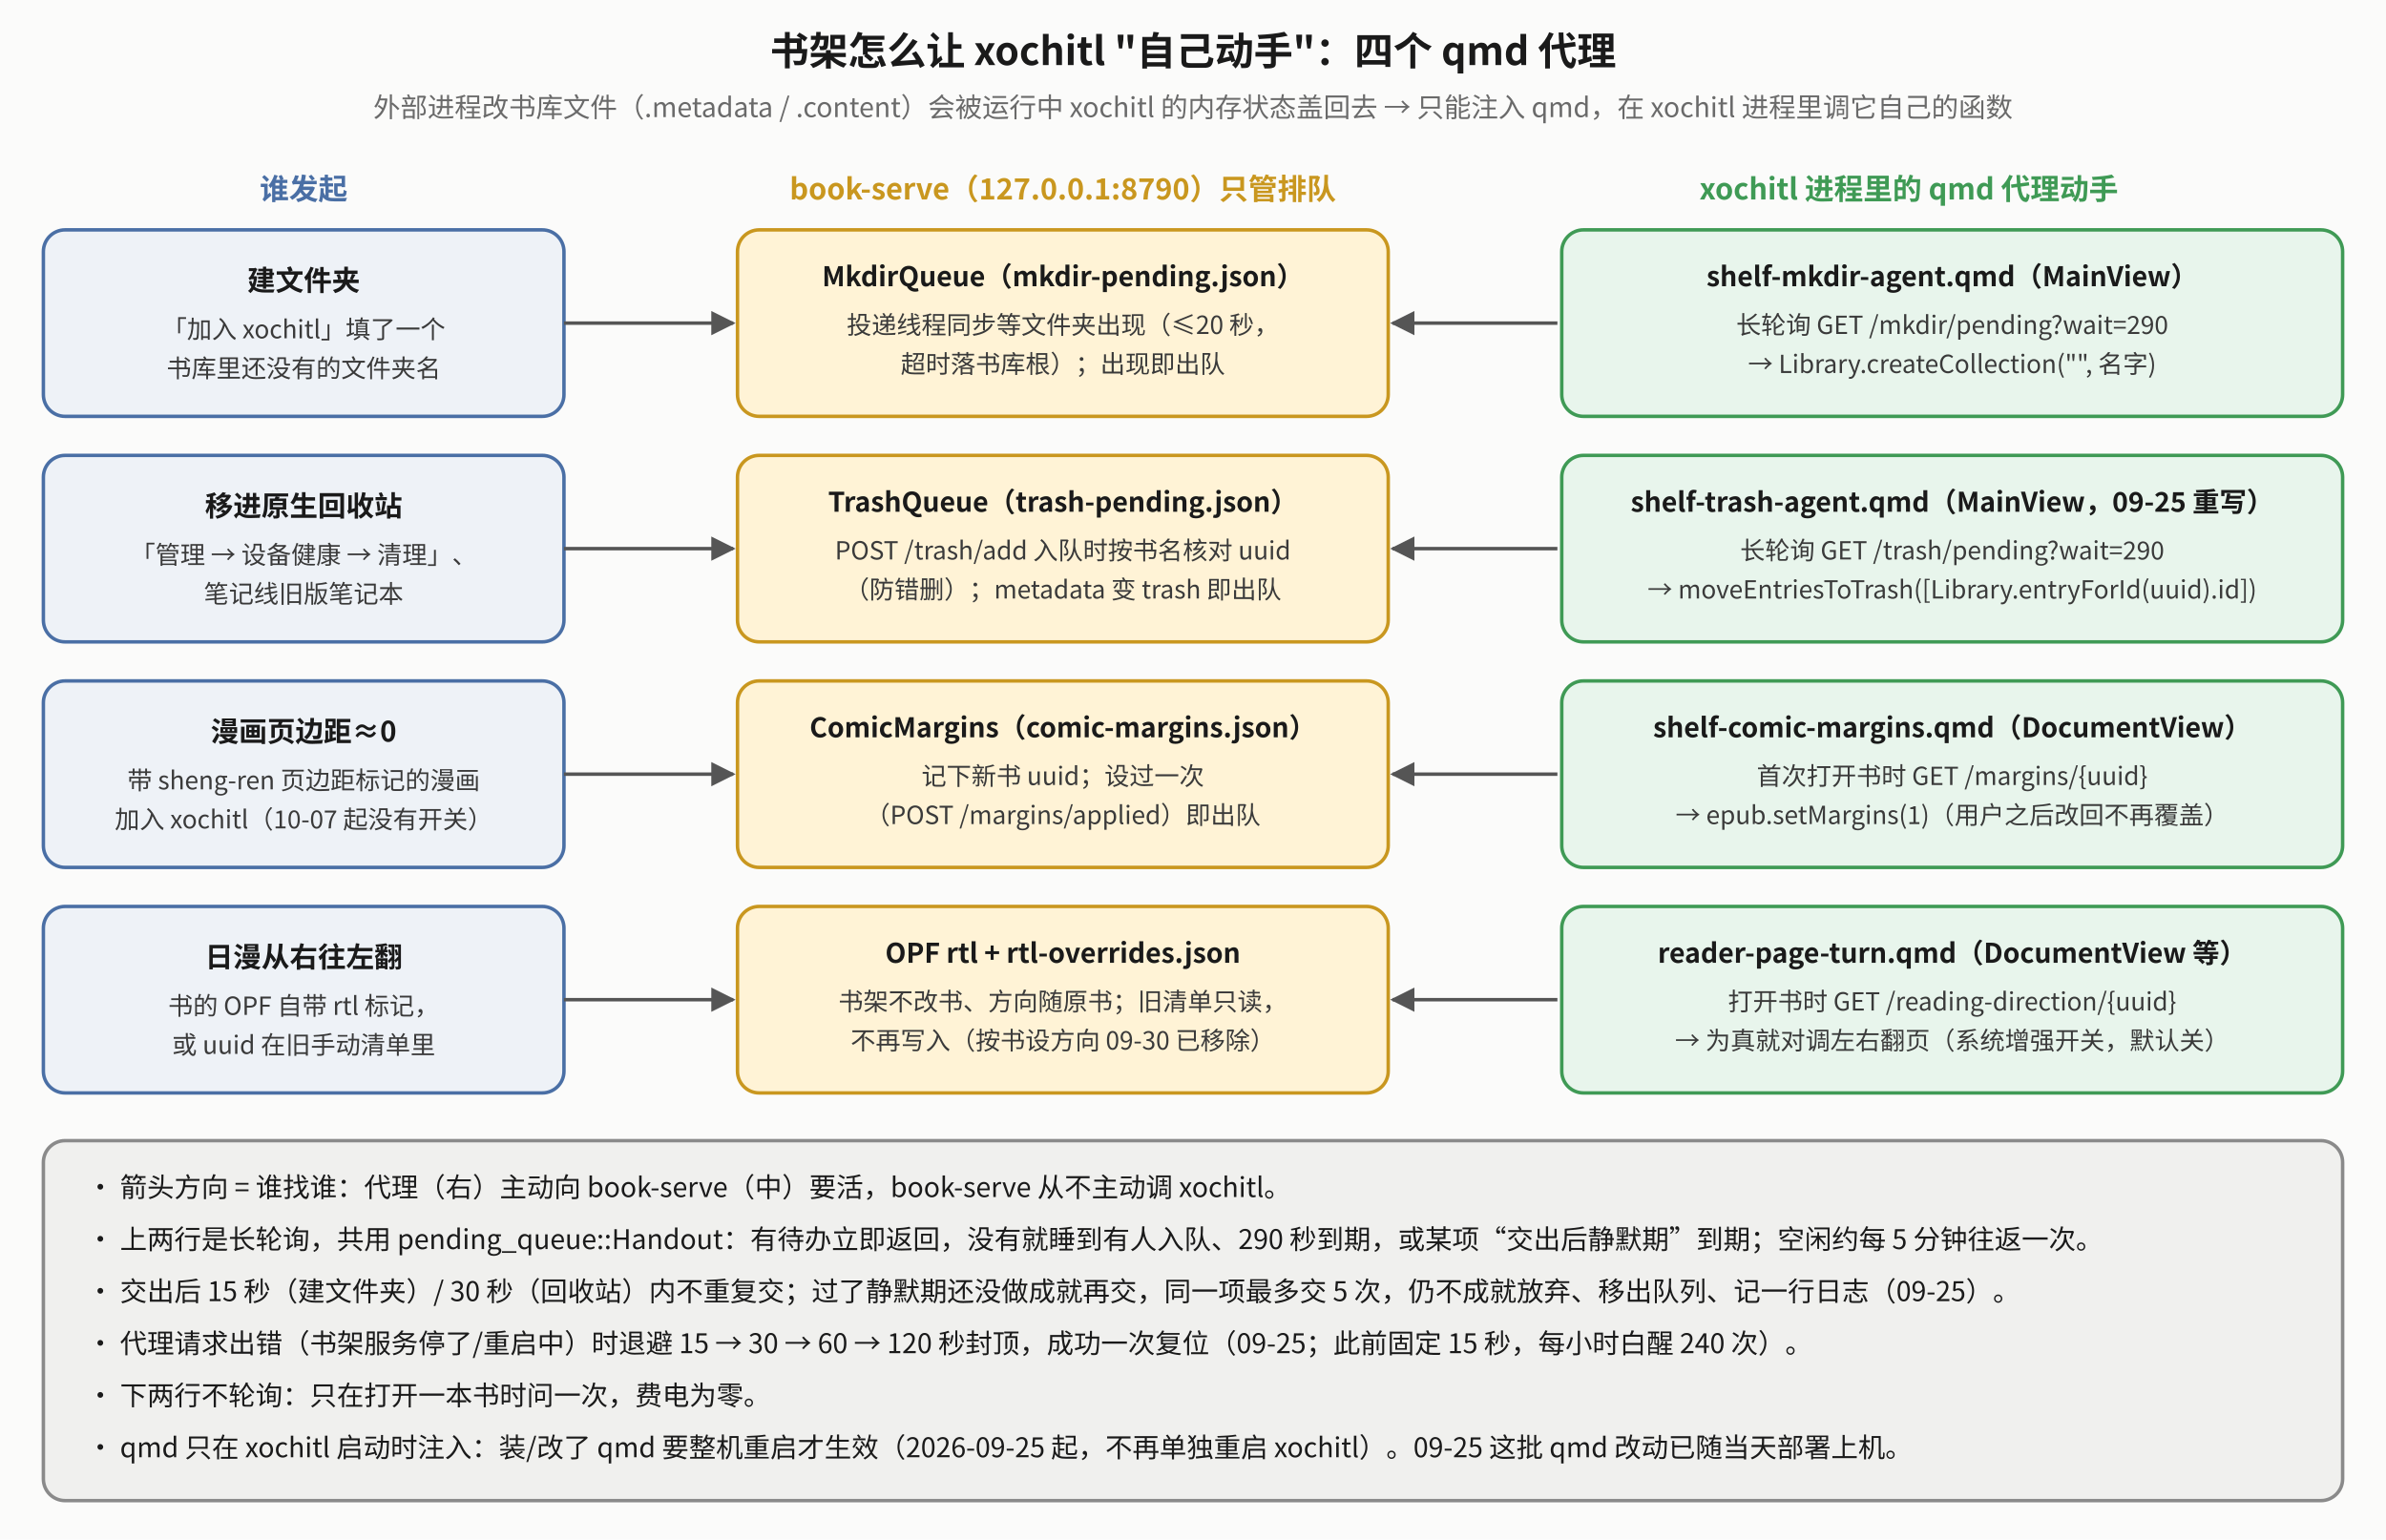
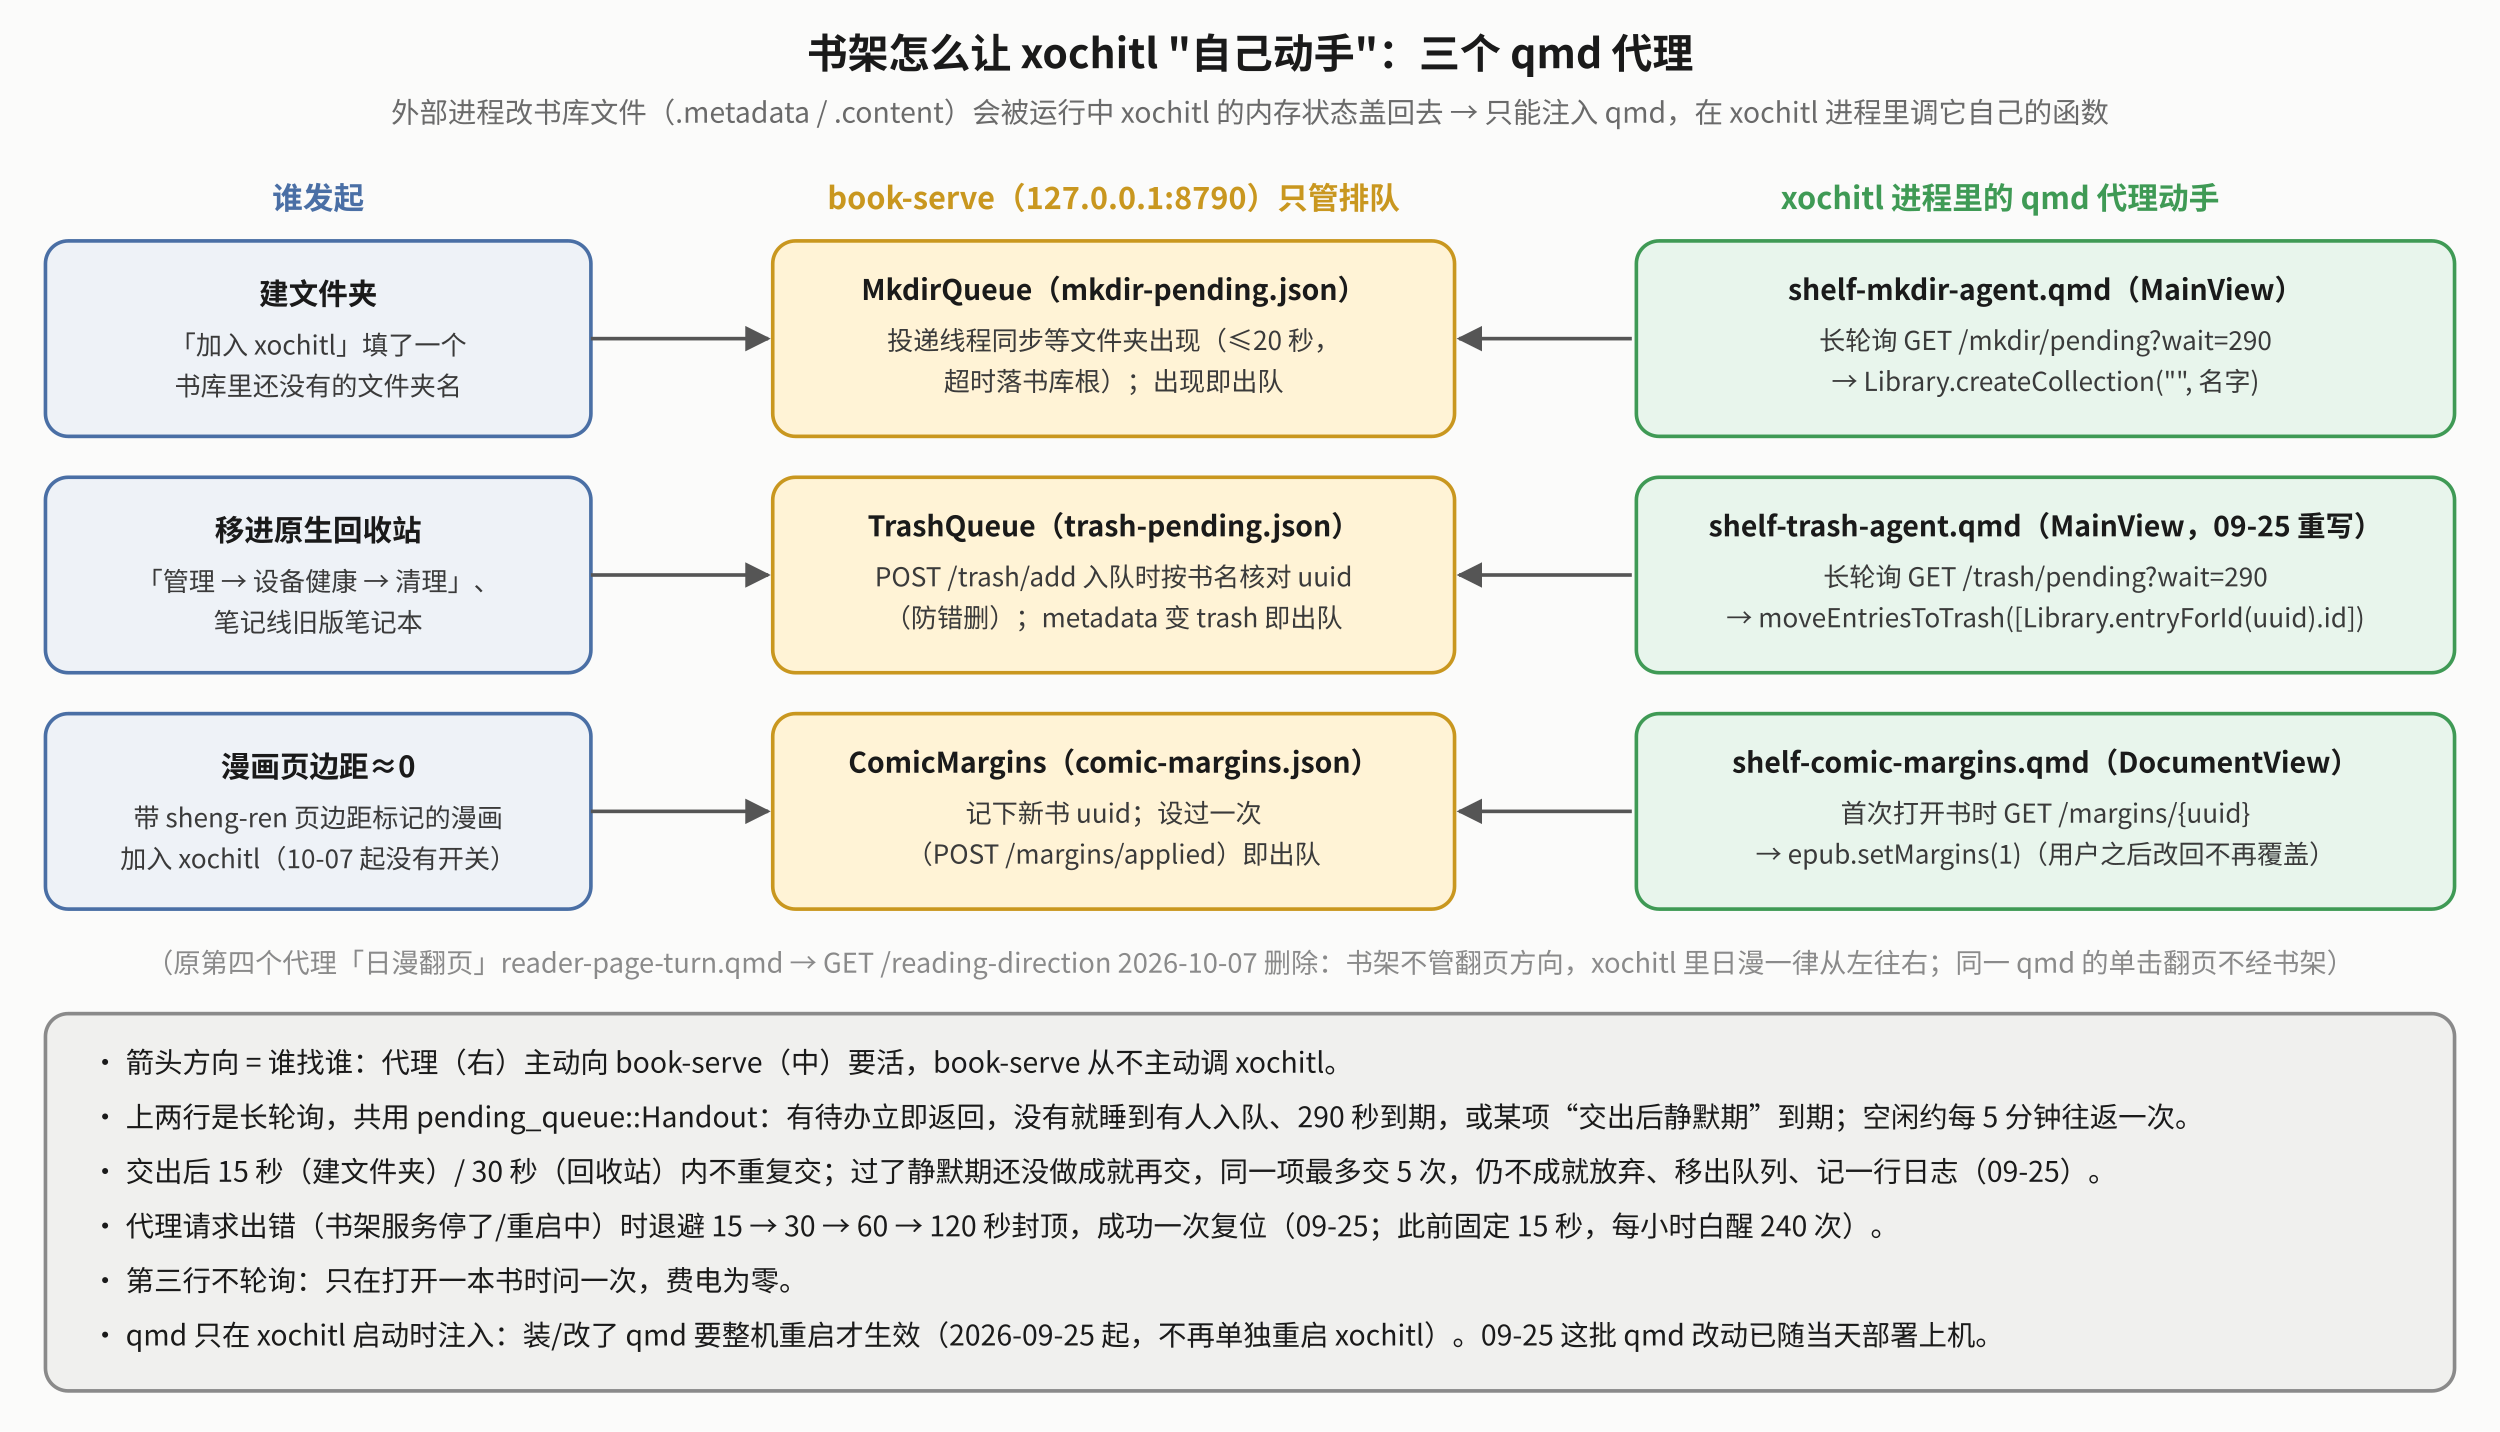
- <svg xmlns="http://www.w3.org/2000/svg" viewBox="0 0 1100 710" font-family="Noto Sans CJK SC, sans-serif">
+ <svg xmlns="http://www.w3.org/2000/svg" viewBox="0 0 1100 630" font-family="Noto Sans CJK SC, sans-serif">
  <defs>
    <marker id="ar" viewBox="0 0 10 10" refX="9" refY="5" markerWidth="7" markerHeight="7" orient="auto-start-reverse">
      <path d="M0,0 L10,5 L0,10 z" fill="#555" />
    </marker>
  </defs>
-   <rect x="0" y="0" width="1100" height="710" fill="#fbfbfa" />
-   <text x="550" y="30" text-anchor="middle" font-size="18" font-weight="bold" fill="#1a1a1a">书架怎么让 xochitl "自己动手"：四个 qmd 代理</text>
+   <rect x="0" y="0" width="1100" height="630" fill="#fbfbfa" />
+   <text x="550" y="30" text-anchor="middle" font-size="18" font-weight="bold" fill="#1a1a1a">书架怎么让 xochitl "自己动手"：三个 qmd 代理</text>
  <text x="550" y="54" text-anchor="middle" font-size="12.5" fill="#6a6a6a">外部进程改书库文件（.metadata / .content）会被运行中 xochitl 的内存状态盖回去 → 只能注入 qmd，在 xochitl 进程里调它自己的函数</text>
  <text x="140" y="92" text-anchor="middle" font-size="13.5" font-weight="bold" fill="#4a6fa5">谁发起</text>
  <text x="490" y="92" text-anchor="middle" font-size="13.5" font-weight="bold" fill="#c9971f">book-serve（127.0.0.1:8790）只管排队</text>
  <text x="880" y="92" text-anchor="middle" font-size="13.5" font-weight="bold" fill="#3f9a55">xochitl 进程里的 qmd 代理动手</text>
  <rect x="20" y="106" width="240" height="86" rx="10" fill="#eef2f7" stroke="#4a6fa5" stroke-width="1.6" />
  <text x="140" y="134" text-anchor="middle" font-size="13" font-weight="bold" fill="#1a1a1a">建文件夹</text>
  <text x="140" y="156" text-anchor="middle" font-size="11.5" fill="#3a3a3a">「加入 xochitl」填了一个</text>
  <text x="140" y="174" text-anchor="middle" font-size="11.5" fill="#3a3a3a">书库里还没有的文件夹名</text>
  <rect x="340" y="106" width="300" height="86" rx="10" fill="#fff3d6" stroke="#c9971f" stroke-width="1.6" />
  <text x="490" y="132" text-anchor="middle" font-size="12.5" font-weight="bold" fill="#1a1a1a">MkdirQueue（mkdir-pending.json）</text>
  <text x="490" y="154" text-anchor="middle" font-size="11.5" fill="#3a3a3a">投递线程同步等文件夹出现（≤20 秒，</text>
  <text x="490" y="172" text-anchor="middle" font-size="11.5" fill="#3a3a3a">超时落书库根）；出现即出队</text>
  <rect x="720" y="106" width="360" height="86" rx="10" fill="#e8f5ec" stroke="#3f9a55" stroke-width="1.6" />
  <text x="900" y="132" text-anchor="middle" font-size="12.5" font-weight="bold" fill="#1a1a1a">shelf-mkdir-agent.qmd（MainView）</text>
  <text x="900" y="154" text-anchor="middle" font-size="11.5" fill="#3a3a3a">长轮询 GET /mkdir/pending?wait=290</text>
  <text x="900" y="172" text-anchor="middle" font-size="11.5" fill="#3a3a3a">→ Library.createCollection("", 名字)</text>
  <line x1="260" y1="149" x2="338" y2="149" stroke="#555" stroke-width="1.6" marker-end="url(#ar)" />
  <line x1="718" y1="149" x2="642" y2="149" stroke="#555" stroke-width="1.6" marker-end="url(#ar)" />
  <rect x="20" y="210" width="240" height="86" rx="10" fill="#eef2f7" stroke="#4a6fa5" stroke-width="1.6" />
  <text x="140" y="238" text-anchor="middle" font-size="13" font-weight="bold" fill="#1a1a1a">移进原生回收站</text>
  <text x="140" y="260" text-anchor="middle" font-size="11.5" fill="#3a3a3a">「管理 → 设备健康 → 清理」、</text>
  <text x="140" y="278" text-anchor="middle" font-size="11.5" fill="#3a3a3a">笔记线旧版笔记本</text>
  <rect x="340" y="210" width="300" height="86" rx="10" fill="#fff3d6" stroke="#c9971f" stroke-width="1.6" />
  <text x="490" y="236" text-anchor="middle" font-size="12.5" font-weight="bold" fill="#1a1a1a">TrashQueue（trash-pending.json）</text>
  <text x="490" y="258" text-anchor="middle" font-size="11.5" fill="#3a3a3a">POST /trash/add 入队时按书名核对 uuid</text>
  <text x="490" y="276" text-anchor="middle" font-size="11.5" fill="#3a3a3a">（防错删）；metadata 变 trash 即出队</text>
  <rect x="720" y="210" width="360" height="86" rx="10" fill="#e8f5ec" stroke="#3f9a55" stroke-width="1.6" />
  <text x="900" y="236" text-anchor="middle" font-size="12.5" font-weight="bold" fill="#1a1a1a">shelf-trash-agent.qmd（MainView，09-25 重写）</text>
  <text x="900" y="258" text-anchor="middle" font-size="11.5" fill="#3a3a3a">长轮询 GET /trash/pending?wait=290</text>
  <text x="900" y="276" text-anchor="middle" font-size="11.5" fill="#3a3a3a">→ moveEntriesToTrash([Library.entryForId(uuid).id])</text>
  <line x1="260" y1="253" x2="338" y2="253" stroke="#555" stroke-width="1.6" marker-end="url(#ar)" />
  <line x1="718" y1="253" x2="642" y2="253" stroke="#555" stroke-width="1.6" marker-end="url(#ar)" />
  <rect x="20" y="314" width="240" height="86" rx="10" fill="#eef2f7" stroke="#4a6fa5" stroke-width="1.6" />
  <text x="140" y="342" text-anchor="middle" font-size="13" font-weight="bold" fill="#1a1a1a">漫画页边距≈0</text>
  <text x="140" y="364" text-anchor="middle" font-size="11.5" fill="#3a3a3a">带 sheng-ren 页边距标记的漫画</text>
  <text x="140" y="382" text-anchor="middle" font-size="11.5" fill="#3a3a3a">加入 xochitl（10-07 起没有开关）</text>
  <rect x="340" y="314" width="300" height="86" rx="10" fill="#fff3d6" stroke="#c9971f" stroke-width="1.6" />
  <text x="490" y="340" text-anchor="middle" font-size="12.5" font-weight="bold" fill="#1a1a1a">ComicMargins（comic-margins.json）</text>
  <text x="490" y="362" text-anchor="middle" font-size="11.5" fill="#3a3a3a">记下新书 uuid；设过一次</text>
  <text x="490" y="380" text-anchor="middle" font-size="11.5" fill="#3a3a3a">（POST /margins/applied）即出队</text>
  <rect x="720" y="314" width="360" height="86" rx="10" fill="#e8f5ec" stroke="#3f9a55" stroke-width="1.6" />
  <text x="900" y="340" text-anchor="middle" font-size="12.5" font-weight="bold" fill="#1a1a1a">shelf-comic-margins.qmd（DocumentView）</text>
  <text x="900" y="362" text-anchor="middle" font-size="11.5" fill="#3a3a3a">首次打开书时 GET /margins/{uuid}</text>
  <text x="900" y="380" text-anchor="middle" font-size="11.5" fill="#3a3a3a">→ epub.setMargins(1)（用户之后改回不再覆盖）</text>
  <line x1="260" y1="357" x2="338" y2="357" stroke="#555" stroke-width="1.6" marker-end="url(#ar)" />
  <line x1="718" y1="357" x2="642" y2="357" stroke="#555" stroke-width="1.6" marker-end="url(#ar)" />
-   <rect x="20" y="418" width="240" height="86" rx="10" fill="#eef2f7" stroke="#4a6fa5" stroke-width="1.6" />
-   <text x="140" y="446" text-anchor="middle" font-size="13" font-weight="bold" fill="#1a1a1a">日漫从右往左翻</text>
-   <text x="140" y="468" text-anchor="middle" font-size="11.5" fill="#3a3a3a">书的 OPF 自带 rtl 标记，</text>
-   <text x="140" y="486" text-anchor="middle" font-size="11.5" fill="#3a3a3a">或 uuid 在旧手动清单里</text>
-   <rect x="340" y="418" width="300" height="86" rx="10" fill="#fff3d6" stroke="#c9971f" stroke-width="1.6" />
-   <text x="490" y="444" text-anchor="middle" font-size="12.5" font-weight="bold" fill="#1a1a1a">OPF rtl + rtl-overrides.json</text>
-   <text x="490" y="466" text-anchor="middle" font-size="11.5" fill="#3a3a3a">书架不改书、方向随原书；旧清单只读，</text>
-   <text x="490" y="484" text-anchor="middle" font-size="11.5" fill="#3a3a3a">不再写入（按书设方向 09-30 已移除）</text>
-   <rect x="720" y="418" width="360" height="86" rx="10" fill="#e8f5ec" stroke="#3f9a55" stroke-width="1.6" />
-   <text x="900" y="444" text-anchor="middle" font-size="12.5" font-weight="bold" fill="#1a1a1a">reader-page-turn.qmd（DocumentView 等）</text>
-   <text x="900" y="466" text-anchor="middle" font-size="11.5" fill="#3a3a3a">打开书时 GET /reading-direction/{uuid}</text>
-   <text x="900" y="484" text-anchor="middle" font-size="11.5" fill="#3a3a3a">→ 为真就对调左右翻页（系统增强开关，默认关）</text>
-   <line x1="260" y1="461" x2="338" y2="461" stroke="#555" stroke-width="1.6" marker-end="url(#ar)" />
-   <line x1="718" y1="461" x2="642" y2="461" stroke="#555" stroke-width="1.6" marker-end="url(#ar)" />
-   <rect x="20" y="526" width="1060" height="166" rx="10" fill="#f0f0ee" stroke="#8a8a8a" stroke-width="1.6" />
-   <text x="40" y="552" font-size="12.5" fill="#1a1a1a">• 箭头方向 = 谁找谁：代理（右）主动向 book-serve（中）要活，book-serve 从不主动调 xochitl。</text>
-   <text x="40" y="576" font-size="12.5" fill="#1a1a1a">• 上两行是长轮询，共用 pending_queue::Handout：有待办立即返回，没有就睡到有人入队、290 秒到期，或某项“交出后静默期”到期；空闲约每 5 分钟往返一次。</text>
-   <text x="40" y="600" font-size="12.5" fill="#1a1a1a">• 交出后 15 秒（建文件夹）/ 30 秒（回收站）内不重复交；过了静默期还没做成就再交，同一项最多交 5 次，仍不成就放弃、移出队列、记一行日志（09-25）。</text>
-   <text x="40" y="624" font-size="12.5" fill="#1a1a1a">• 代理请求出错（书架服务停了/重启中）时退避 15 → 30 → 60 → 120 秒封顶，成功一次复位（09-25；此前固定 15 秒，每小时白醒 240 次）。</text>
-   <text x="40" y="648" font-size="12.5" fill="#1a1a1a">• 下两行不轮询：只在打开一本书时问一次，费电为零。</text>
-   <text x="40" y="672" font-size="12.5" fill="#1a1a1a">• qmd 只在 xochitl 启动时注入：装/改了 qmd 要整机重启才生效（2026-09-25 起，不再单独重启 xochitl）。09-25 这批 qmd 改动已随当天部署上机。</text>
+   <text x="550" y="428" text-anchor="middle" font-size="12" fill="#8a8a8a">（原第四个代理「日漫翻页」reader-page-turn.qmd → GET /reading-direction 2026-10-07 删除：书架不管翻页方向，xochitl 里日漫一律从左往右；同一 qmd 的单击翻页不经书架）</text>
+   <rect x="20" y="446" width="1060" height="166" rx="10" fill="#f0f0ee" stroke="#8a8a8a" stroke-width="1.6" />
+   <text x="40" y="472" font-size="12.5" fill="#1a1a1a">• 箭头方向 = 谁找谁：代理（右）主动向 book-serve（中）要活，book-serve 从不主动调 xochitl。</text>
+   <text x="40" y="496" font-size="12.5" fill="#1a1a1a">• 上两行是长轮询，共用 pending_queue::Handout：有待办立即返回，没有就睡到有人入队、290 秒到期，或某项“交出后静默期”到期；空闲约每 5 分钟往返一次。</text>
+   <text x="40" y="520" font-size="12.5" fill="#1a1a1a">• 交出后 15 秒（建文件夹）/ 30 秒（回收站）内不重复交；过了静默期还没做成就再交，同一项最多交 5 次，仍不成就放弃、移出队列、记一行日志（09-25）。</text>
+   <text x="40" y="544" font-size="12.5" fill="#1a1a1a">• 代理请求出错（书架服务停了/重启中）时退避 15 → 30 → 60 → 120 秒封顶，成功一次复位（09-25；此前固定 15 秒，每小时白醒 240 次）。</text>
+   <text x="40" y="568" font-size="12.5" fill="#1a1a1a">• 第三行不轮询：只在打开一本书时问一次，费电为零。</text>
+   <text x="40" y="592" font-size="12.5" fill="#1a1a1a">• qmd 只在 xochitl 启动时注入：装/改了 qmd 要整机重启才生效（2026-09-25 起，不再单独重启 xochitl）。09-25 这批 qmd 改动已随当天部署上机。</text>
</svg>
